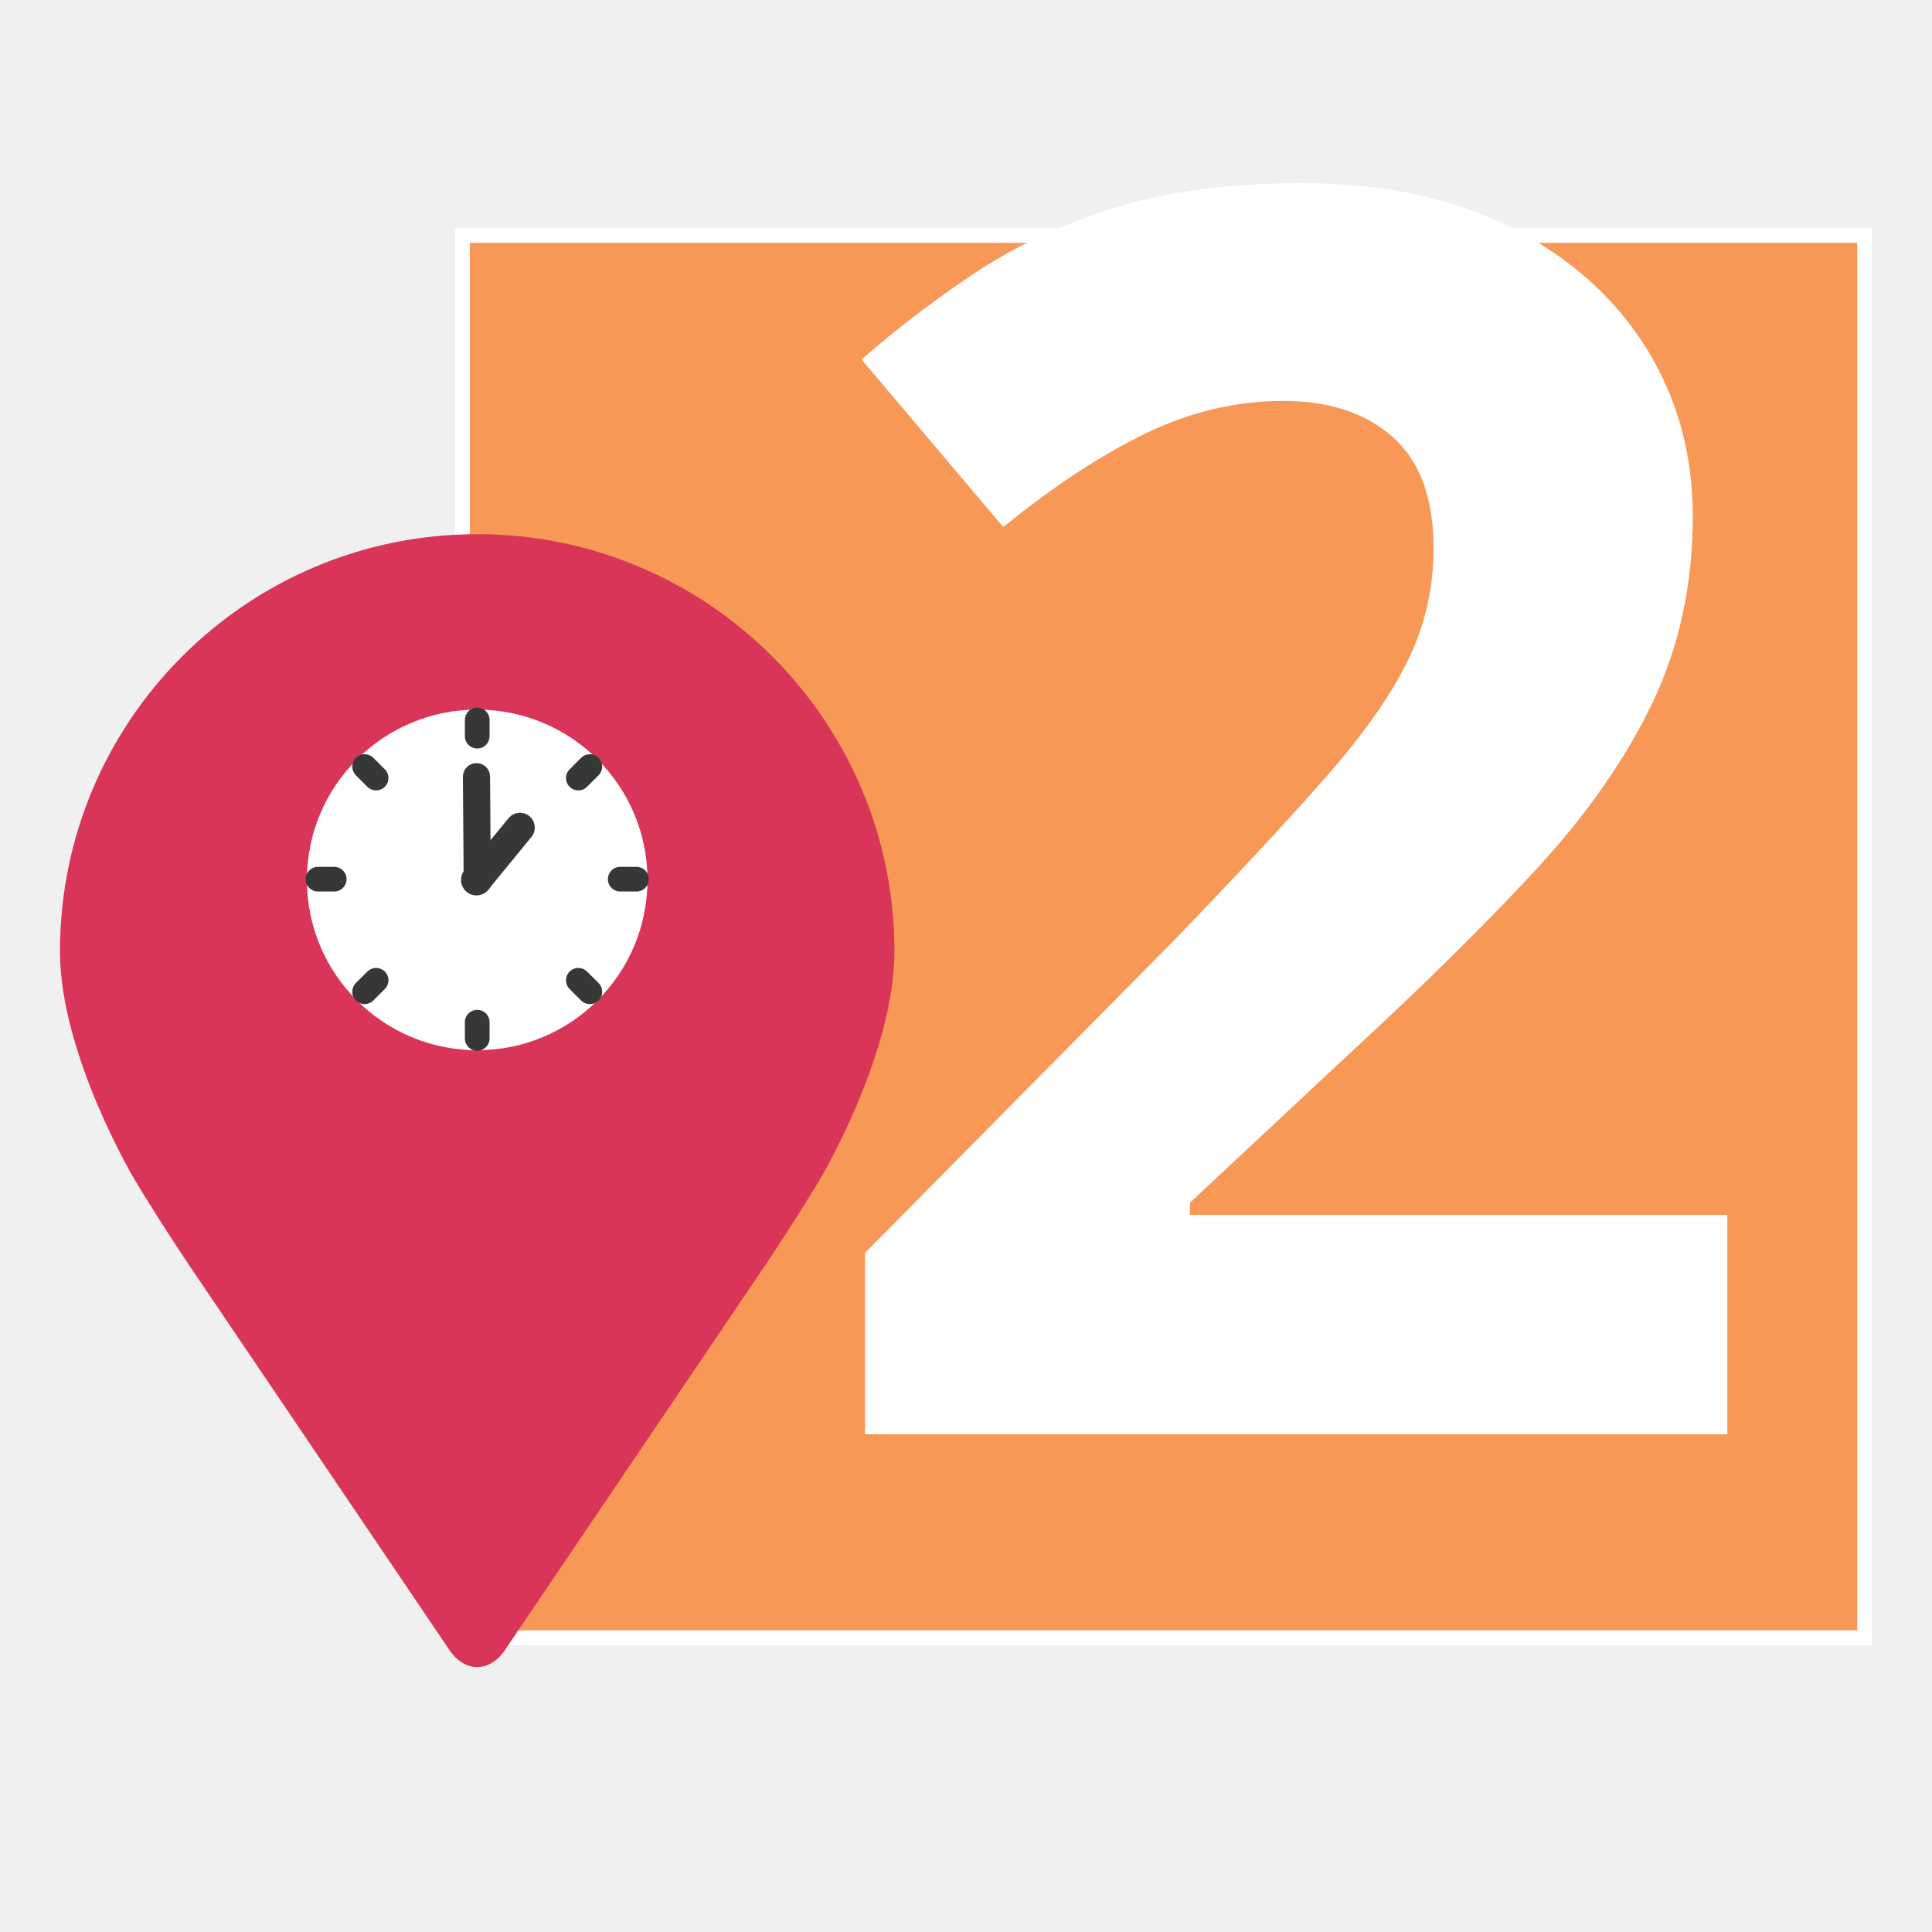
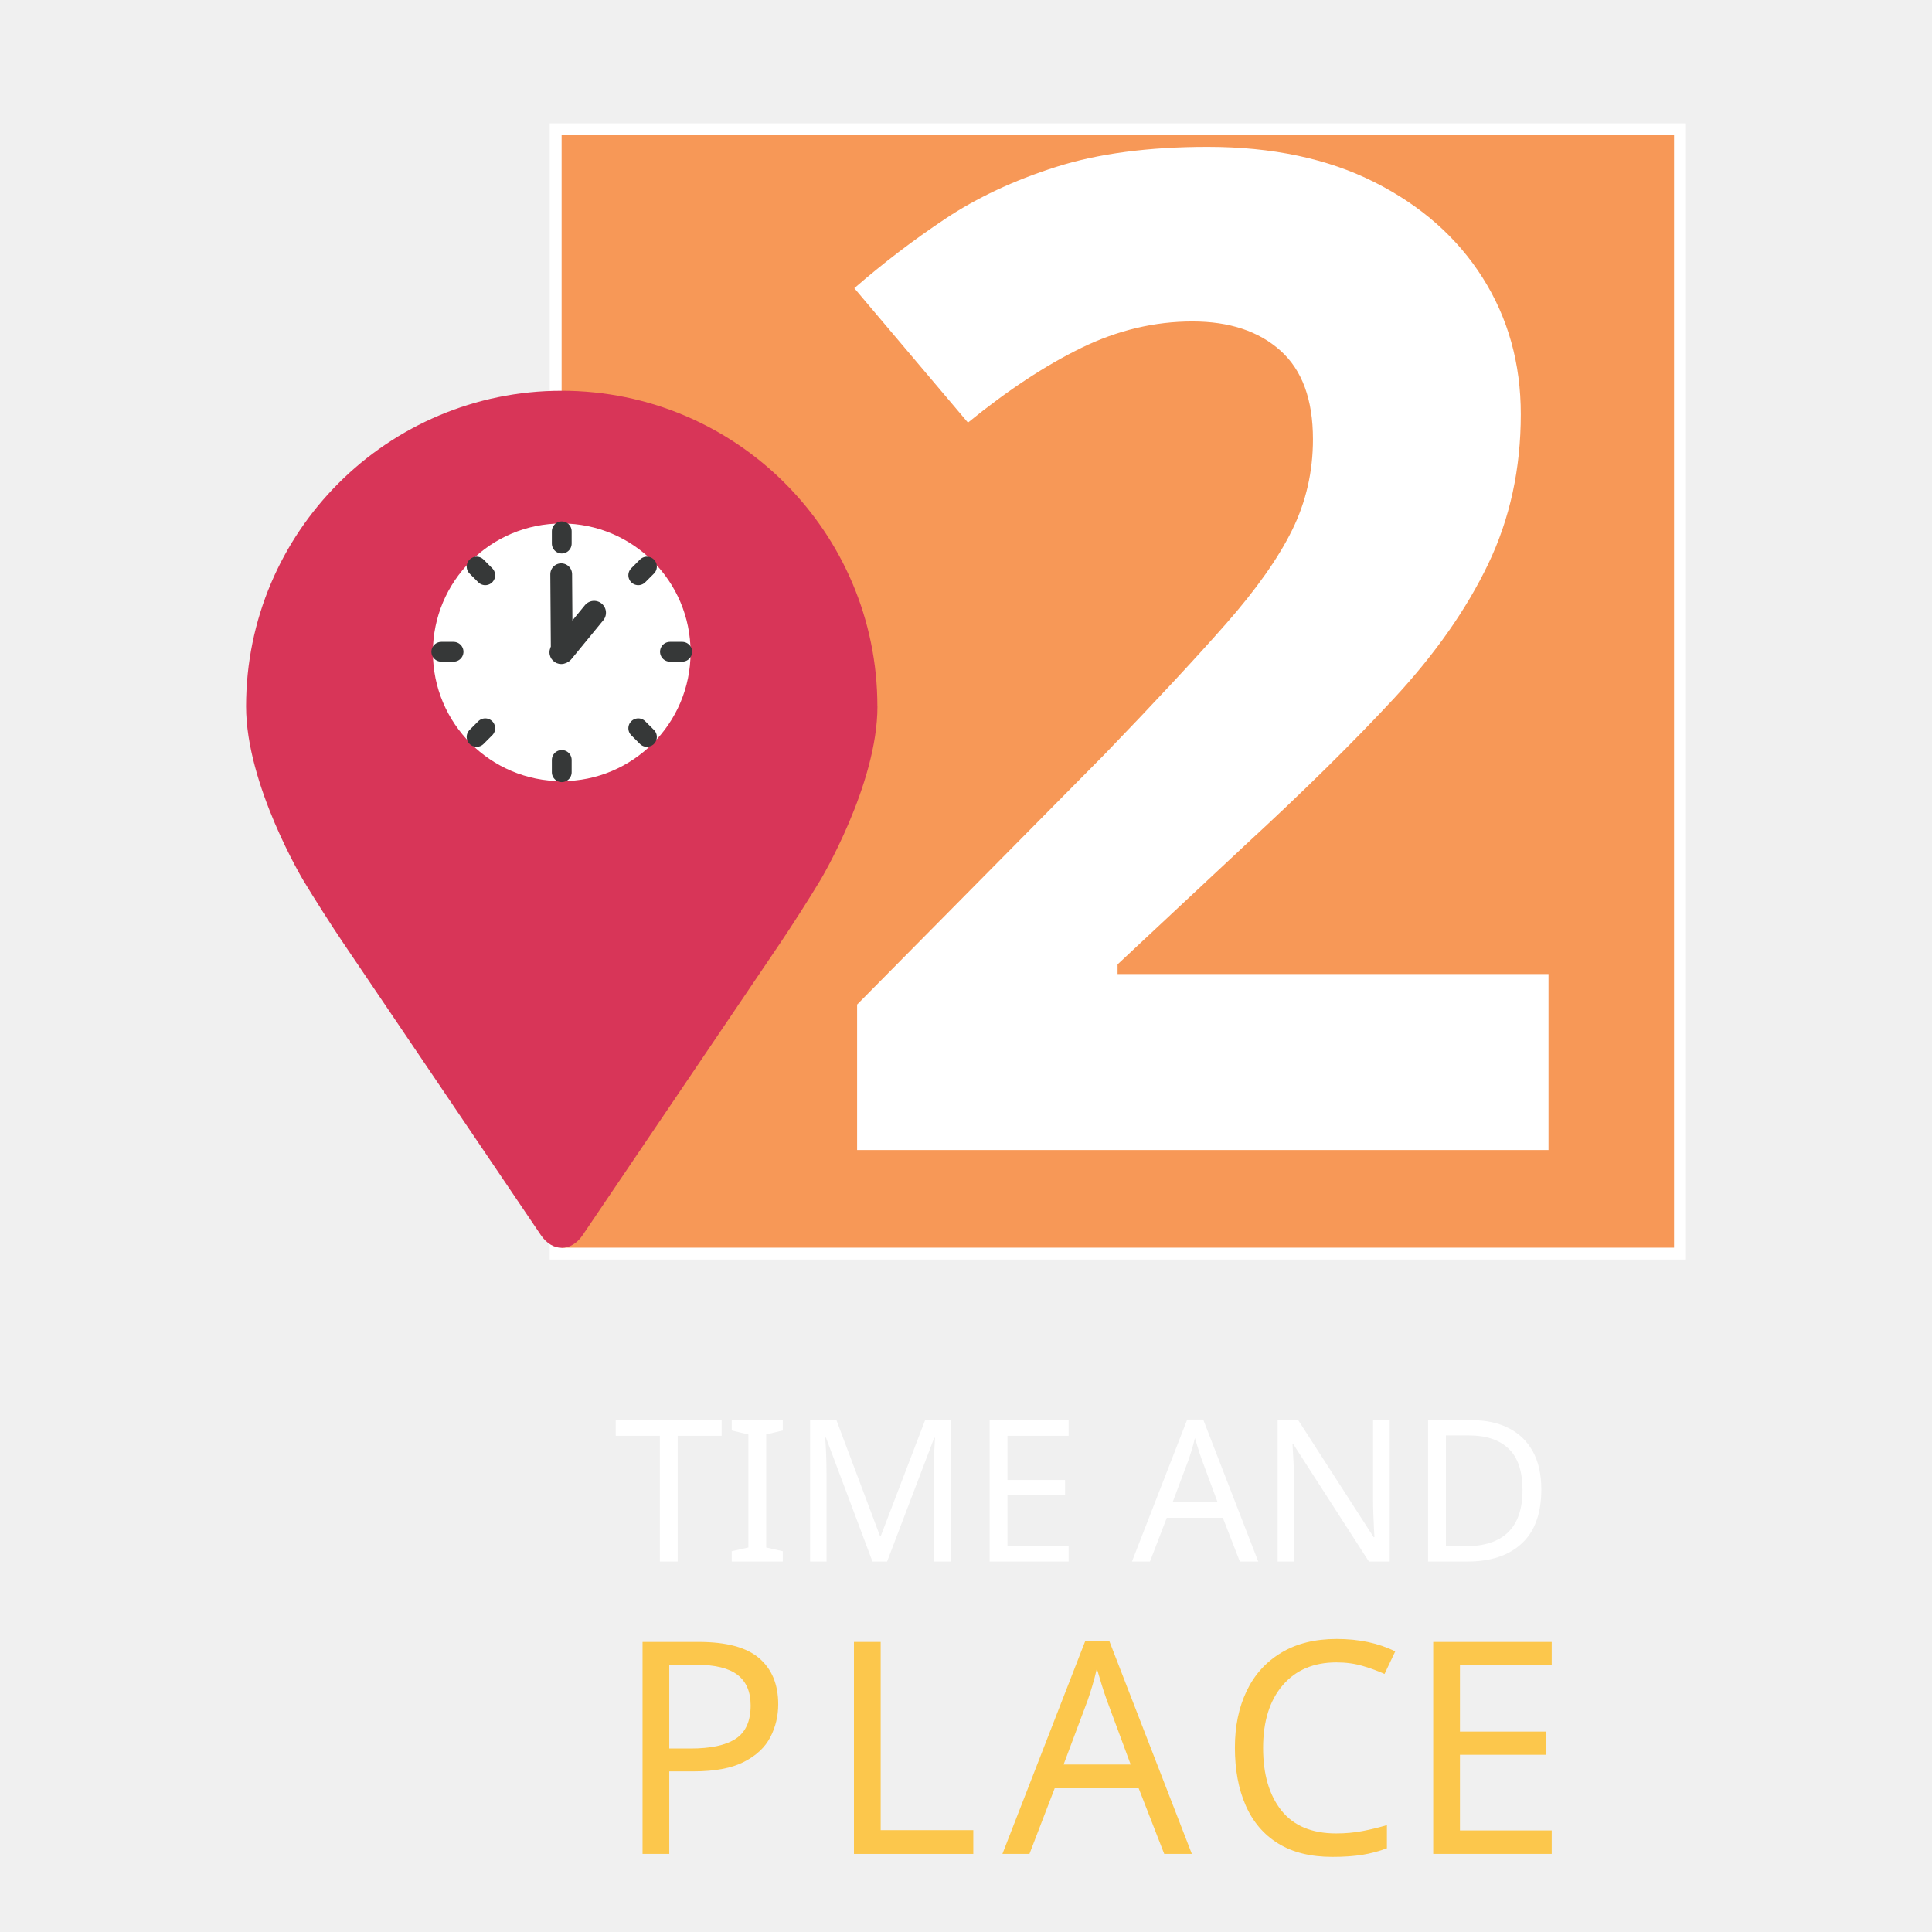
- <svg xmlns="http://www.w3.org/2000/svg" width="100" height="100" id="Layer_2" viewBox="0 0 734.02 782.6">
+ <svg xmlns="http://www.w3.org/2000/svg" width="150" height="150" id="Layer_2" viewBox="0 0 727.41 976.05">
  <defs>
-     <style>.cls-1,.cls-2{fill:#fff;}.cls-3{stroke-width:10px;}.cls-3,.cls-4,.cls-5,.cls-6{stroke-linecap:round;}.cls-3,.cls-4,.cls-6{fill:none;stroke:#363838;}.cls-3,.cls-5{stroke-miterlimit:10;}.cls-7{fill:#363838;}.cls-4{stroke-width:11px;}.cls-4,.cls-6{stroke-linejoin:round;}.cls-5{fill:#f79857;stroke:#fff;stroke-width:6px;}.cls-6{stroke-width:12px;}.cls-2{font-family:SourceSansRoman-Semibold, 'Source Sans Variable';font-size:700px;font-variation-settings:'wght' 600;font-weight:600;}.cls-8{fill:#d83558;}</style>
+     <style>.cls-1,.cls-2,.cls-3{fill:#fff;}.cls-4{stroke-width:10px;}.cls-4,.cls-5,.cls-6,.cls-7{stroke-linecap:round;}.cls-4,.cls-5,.cls-7{fill:none;stroke:#363838;}.cls-4,.cls-6{stroke-miterlimit:10;}.cls-8{fill:#363838;}.cls-5{stroke-width:11px;}.cls-5,.cls-7{stroke-linejoin:round;}.cls-9{letter-spacing:0em;}.cls-2{font-family:SourceSansRoman-Semibold, 'Source Sans Variable';font-size:700px;font-variation-settings:'wght' 600;font-weight:600;isolation:isolate;}.cls-6{fill:#f79857;stroke:#fff;stroke-width:6px;}.cls-10{fill:#fcc74c;font-size:150px;}.cls-10,.cls-3{font-family:Montserrat-Medium, Montserrat;font-weight:500;}.cls-3{font-size:100px;}.cls-11{letter-spacing:0em;}.cls-7{stroke-width:12px;}.cls-12{fill:#d83558;}.cls-13{letter-spacing:0em;}</style>
  </defs>
-   <g id="Layer_1-2">
+   <g id="Isolation_Mode">
    <g>
-       <rect class="cls-5" x="163.02" y="95.38" width="568" height="568" />
-       <text class="cls-2" transform="translate(298.11 581)">
-         <tspan x="0" y="0">2</tspan>
+       <g>
+         <rect class="cls-6" x="156.41" y="65.32" width="568" height="568" />
+         <path class="cls-12" d="M318.94,356.88c0-88.07-71.4-159.47-159.47-159.47S0,268.81,0,356.88c0,39.77,28.91,87.88,28.91,87.88,5.35,8.9,14.47,23.21,20.3,31.81l29.81,44.06c5.81,8.6,15.33,22.66,21.15,31.26l48.74,72.06c5.81,8.6,15.33,8.6,21.15,0l48.74-72.06c5.81-8.6,15.33-22.66,21.15-31.26l29.81-44.06c5.81-8.6,14.95-22.91,20.3-31.81,0,0,28.91-48.12,28.91-87.88h0Z" />
+         <circle class="cls-1" cx="159.47" cy="329.55" r="65.09" />
+         <line class="cls-5" x1="159.2" y1="290.1" x2="159.48" y2="329.27" />
+         <line class="cls-7" x1="175.82" y1="309.55" x2="159.76" y2="329.13" />
+         <line class="cls-4" x1="159.48" y1="268.41" x2="159.48" y2="274.61" />
+         <line class="cls-4" x1="116.45" y1="286.23" x2="120.83" y2="290.62" />
+         <line class="cls-4" x1="98.62" y1="329.27" x2="104.82" y2="329.27" />
+         <line class="cls-4" x1="116.45" y1="372.3" x2="120.83" y2="367.92" />
+         <line class="cls-4" x1="159.48" y1="390.13" x2="159.48" y2="383.93" />
+         <line class="cls-4" x1="202.52" y1="372.3" x2="198.13" y2="367.92" />
+         <line class="cls-4" x1="220.34" y1="329.27" x2="214.14" y2="329.27" />
+         <line class="cls-4" x1="202.52" y1="286.23" x2="198.13" y2="290.62" />
+         <circle class="cls-8" cx="159.2" cy="329.55" r="5.92" />
+         <text class="cls-2" transform="translate(280.69 581)">
+           <tspan x="0" y="0">2</tspan>
+         </text>
+       </g>
+       <text class="cls-3" transform="translate(185.75 788.88)">
+         <tspan x="0" y="0">TIME AND</tspan>
      </text>
-       <g>
-         <path class="cls-8" d="M338.02,385.39c0-93.34-75.67-169.01-169.01-169.01S0,292.05,0,385.39c0,42.15,30.64,93.14,30.64,93.14,5.67,9.43,15.34,24.6,21.51,33.71l31.59,46.7c6.16,9.11,16.25,24.02,22.41,33.13l51.65,76.37c6.16,9.11,16.25,9.11,22.41,0l51.65-76.37c6.16-9.11,16.25-24.02,22.41-33.13l31.59-46.7c6.16-9.11,15.84-24.28,21.51-33.71,0,0,30.64-51,30.64-93.14Z" />
-         <circle class="cls-1" cx="169.01" cy="356.43" r="68.98" />
-         <line class="cls-4" x1="168.72" y1="314.62" x2="169.02" y2="356.13" />
-         <line class="cls-6" x1="186.34" y1="335.23" x2="169.32" y2="355.98" />
-         <line class="cls-3" x1="169.02" y1="291.63" x2="169.02" y2="298.2" />
-         <line class="cls-3" x1="123.41" y1="310.52" x2="128.06" y2="315.17" />
-         <line class="cls-3" x1="104.52" y1="356.13" x2="111.09" y2="356.13" />
-         <line class="cls-3" x1="123.41" y1="401.73" x2="128.06" y2="397.09" />
-         <line class="cls-3" x1="169.02" y1="420.63" x2="169.02" y2="414.06" />
-         <line class="cls-3" x1="214.63" y1="401.73" x2="209.98" y2="397.09" />
-         <line class="cls-3" x1="233.52" y1="356.13" x2="226.95" y2="356.13" />
-         <line class="cls-3" x1="214.63" y1="310.52" x2="209.98" y2="315.17" />
-         <circle class="cls-7" cx="168.72" cy="356.43" r="6.27" />
-       </g>
+       <text class="cls-10" transform="translate(185.75 936.6)">
+         <tspan class="cls-11" x="0" y="0">P</tspan>
+         <tspan class="cls-13" x="106.8" y="0">L</tspan>
+         <tspan class="cls-11" x="196.35" y="0">A</tspan>
+         <tspan class="cls-9" x="304.65" y="0">CE</tspan>
+       </text>
    </g>
  </g>
</svg>
